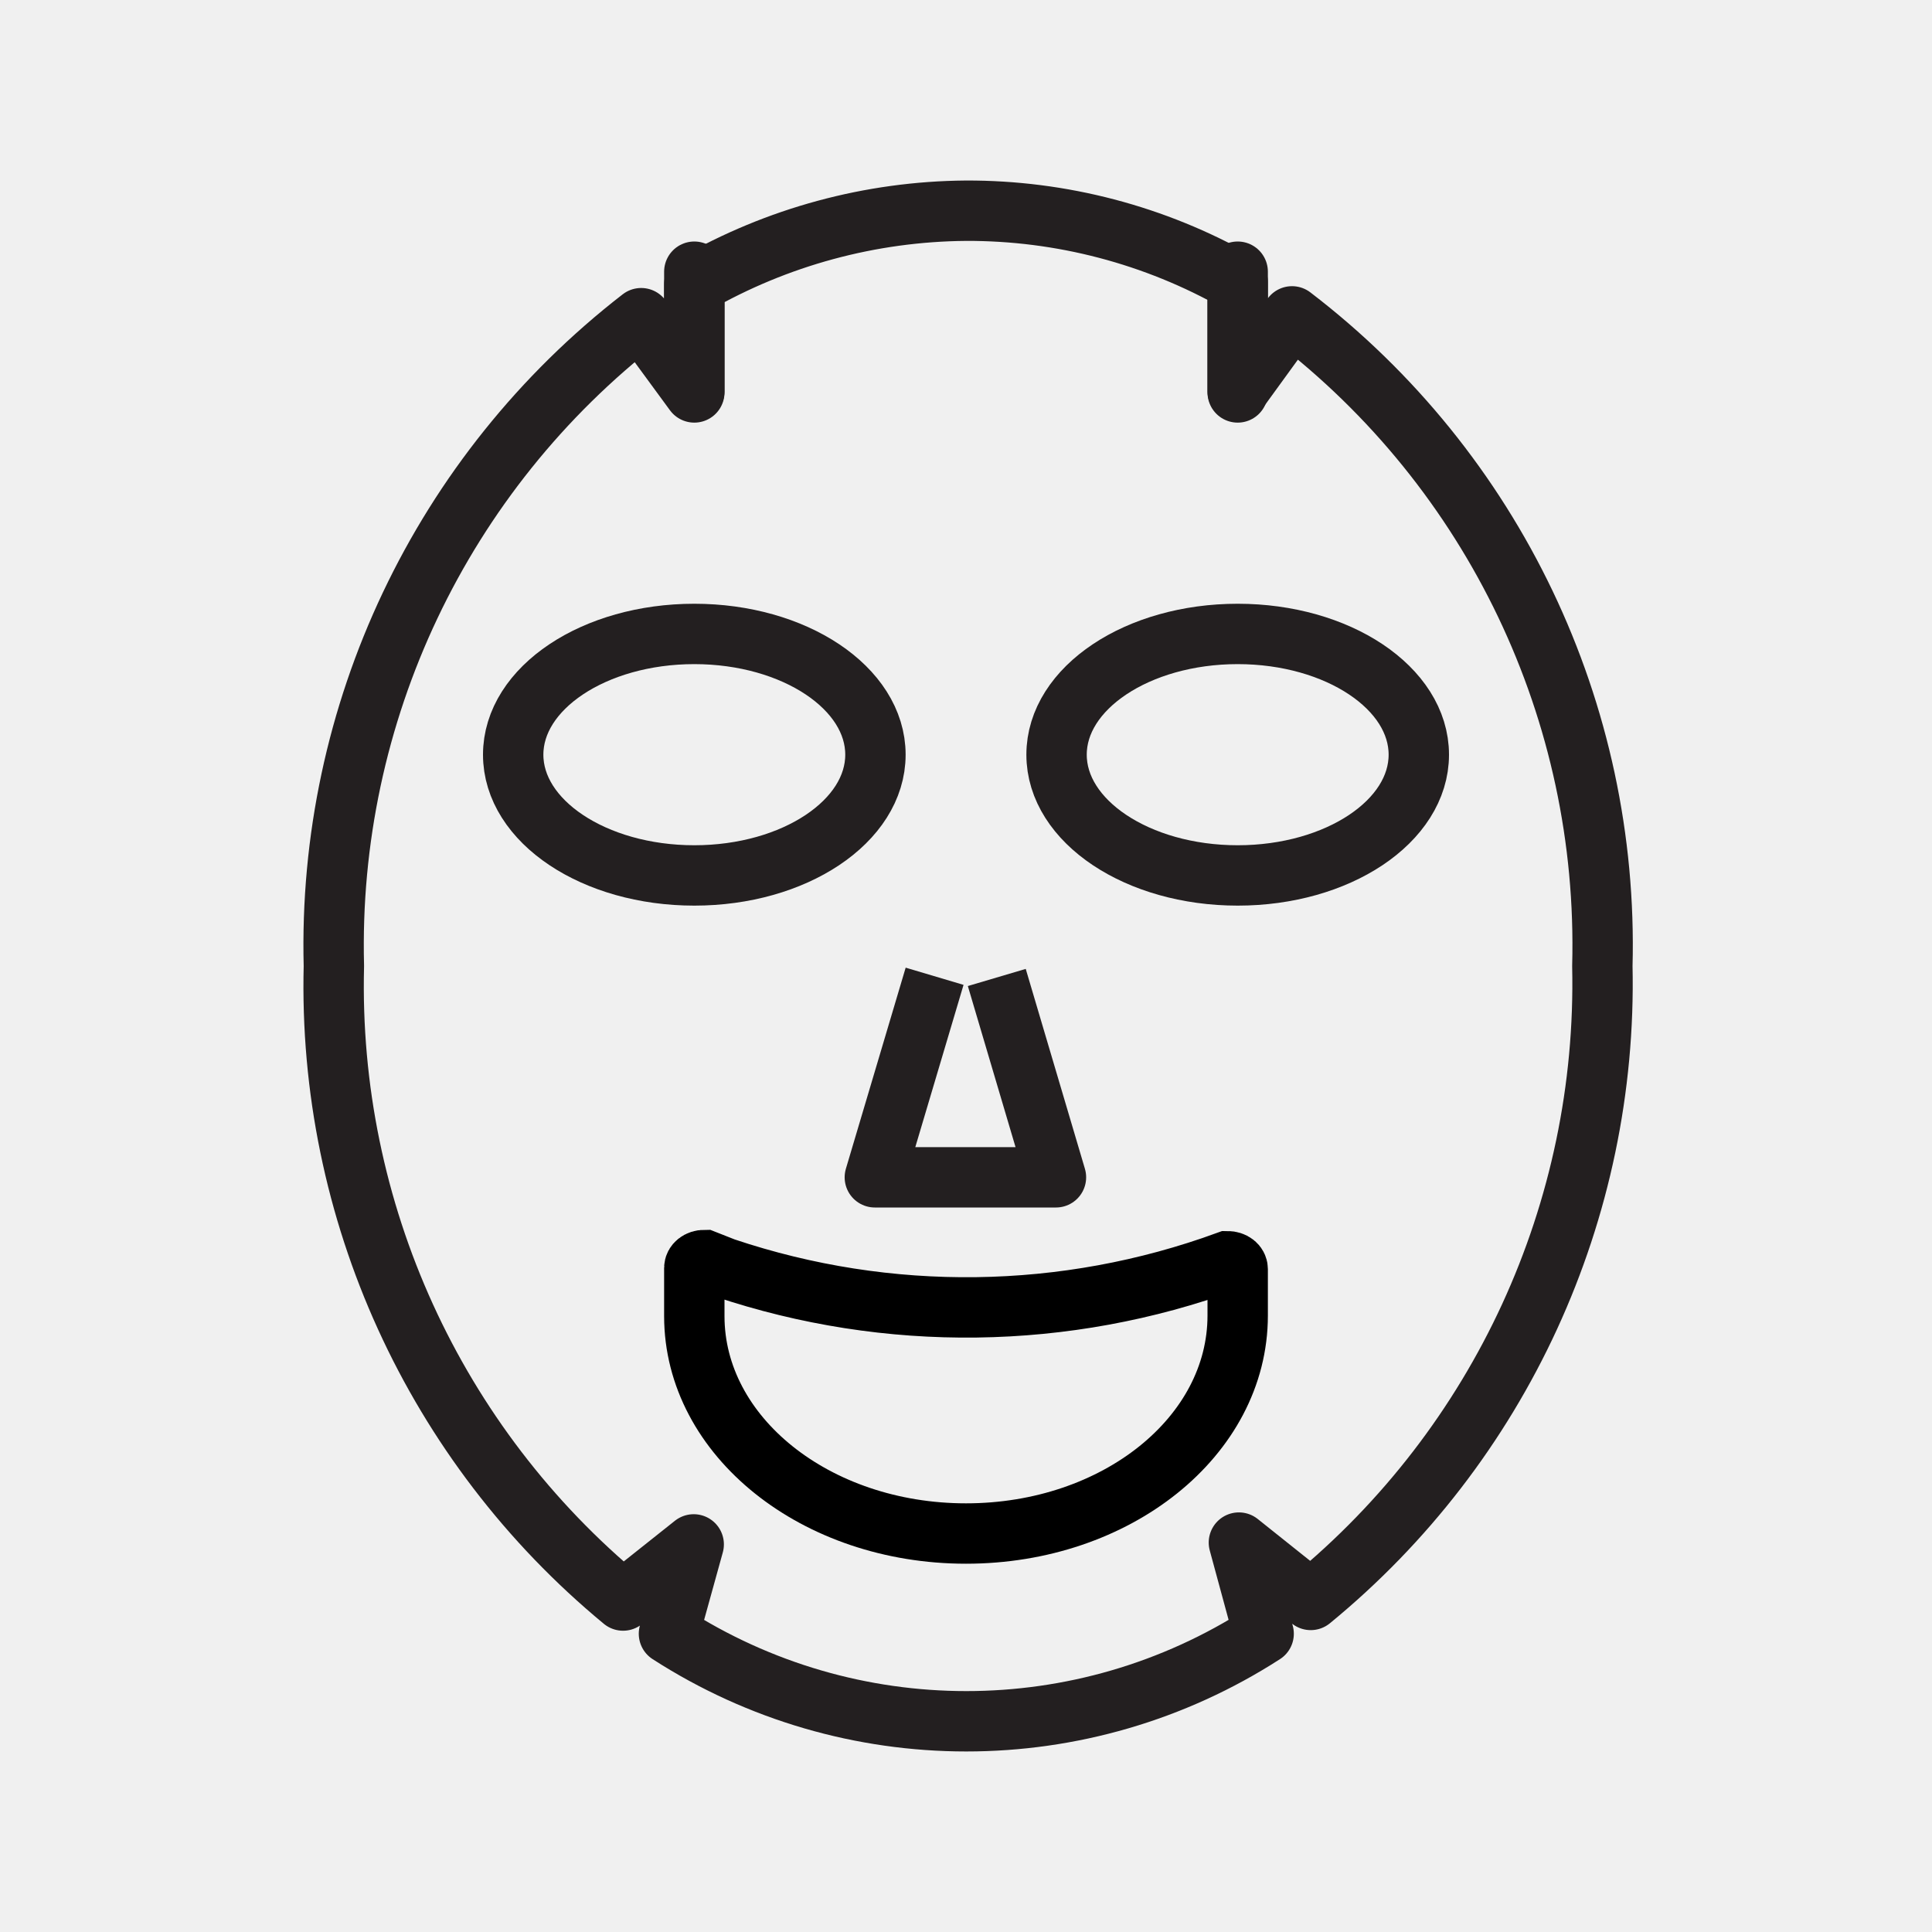
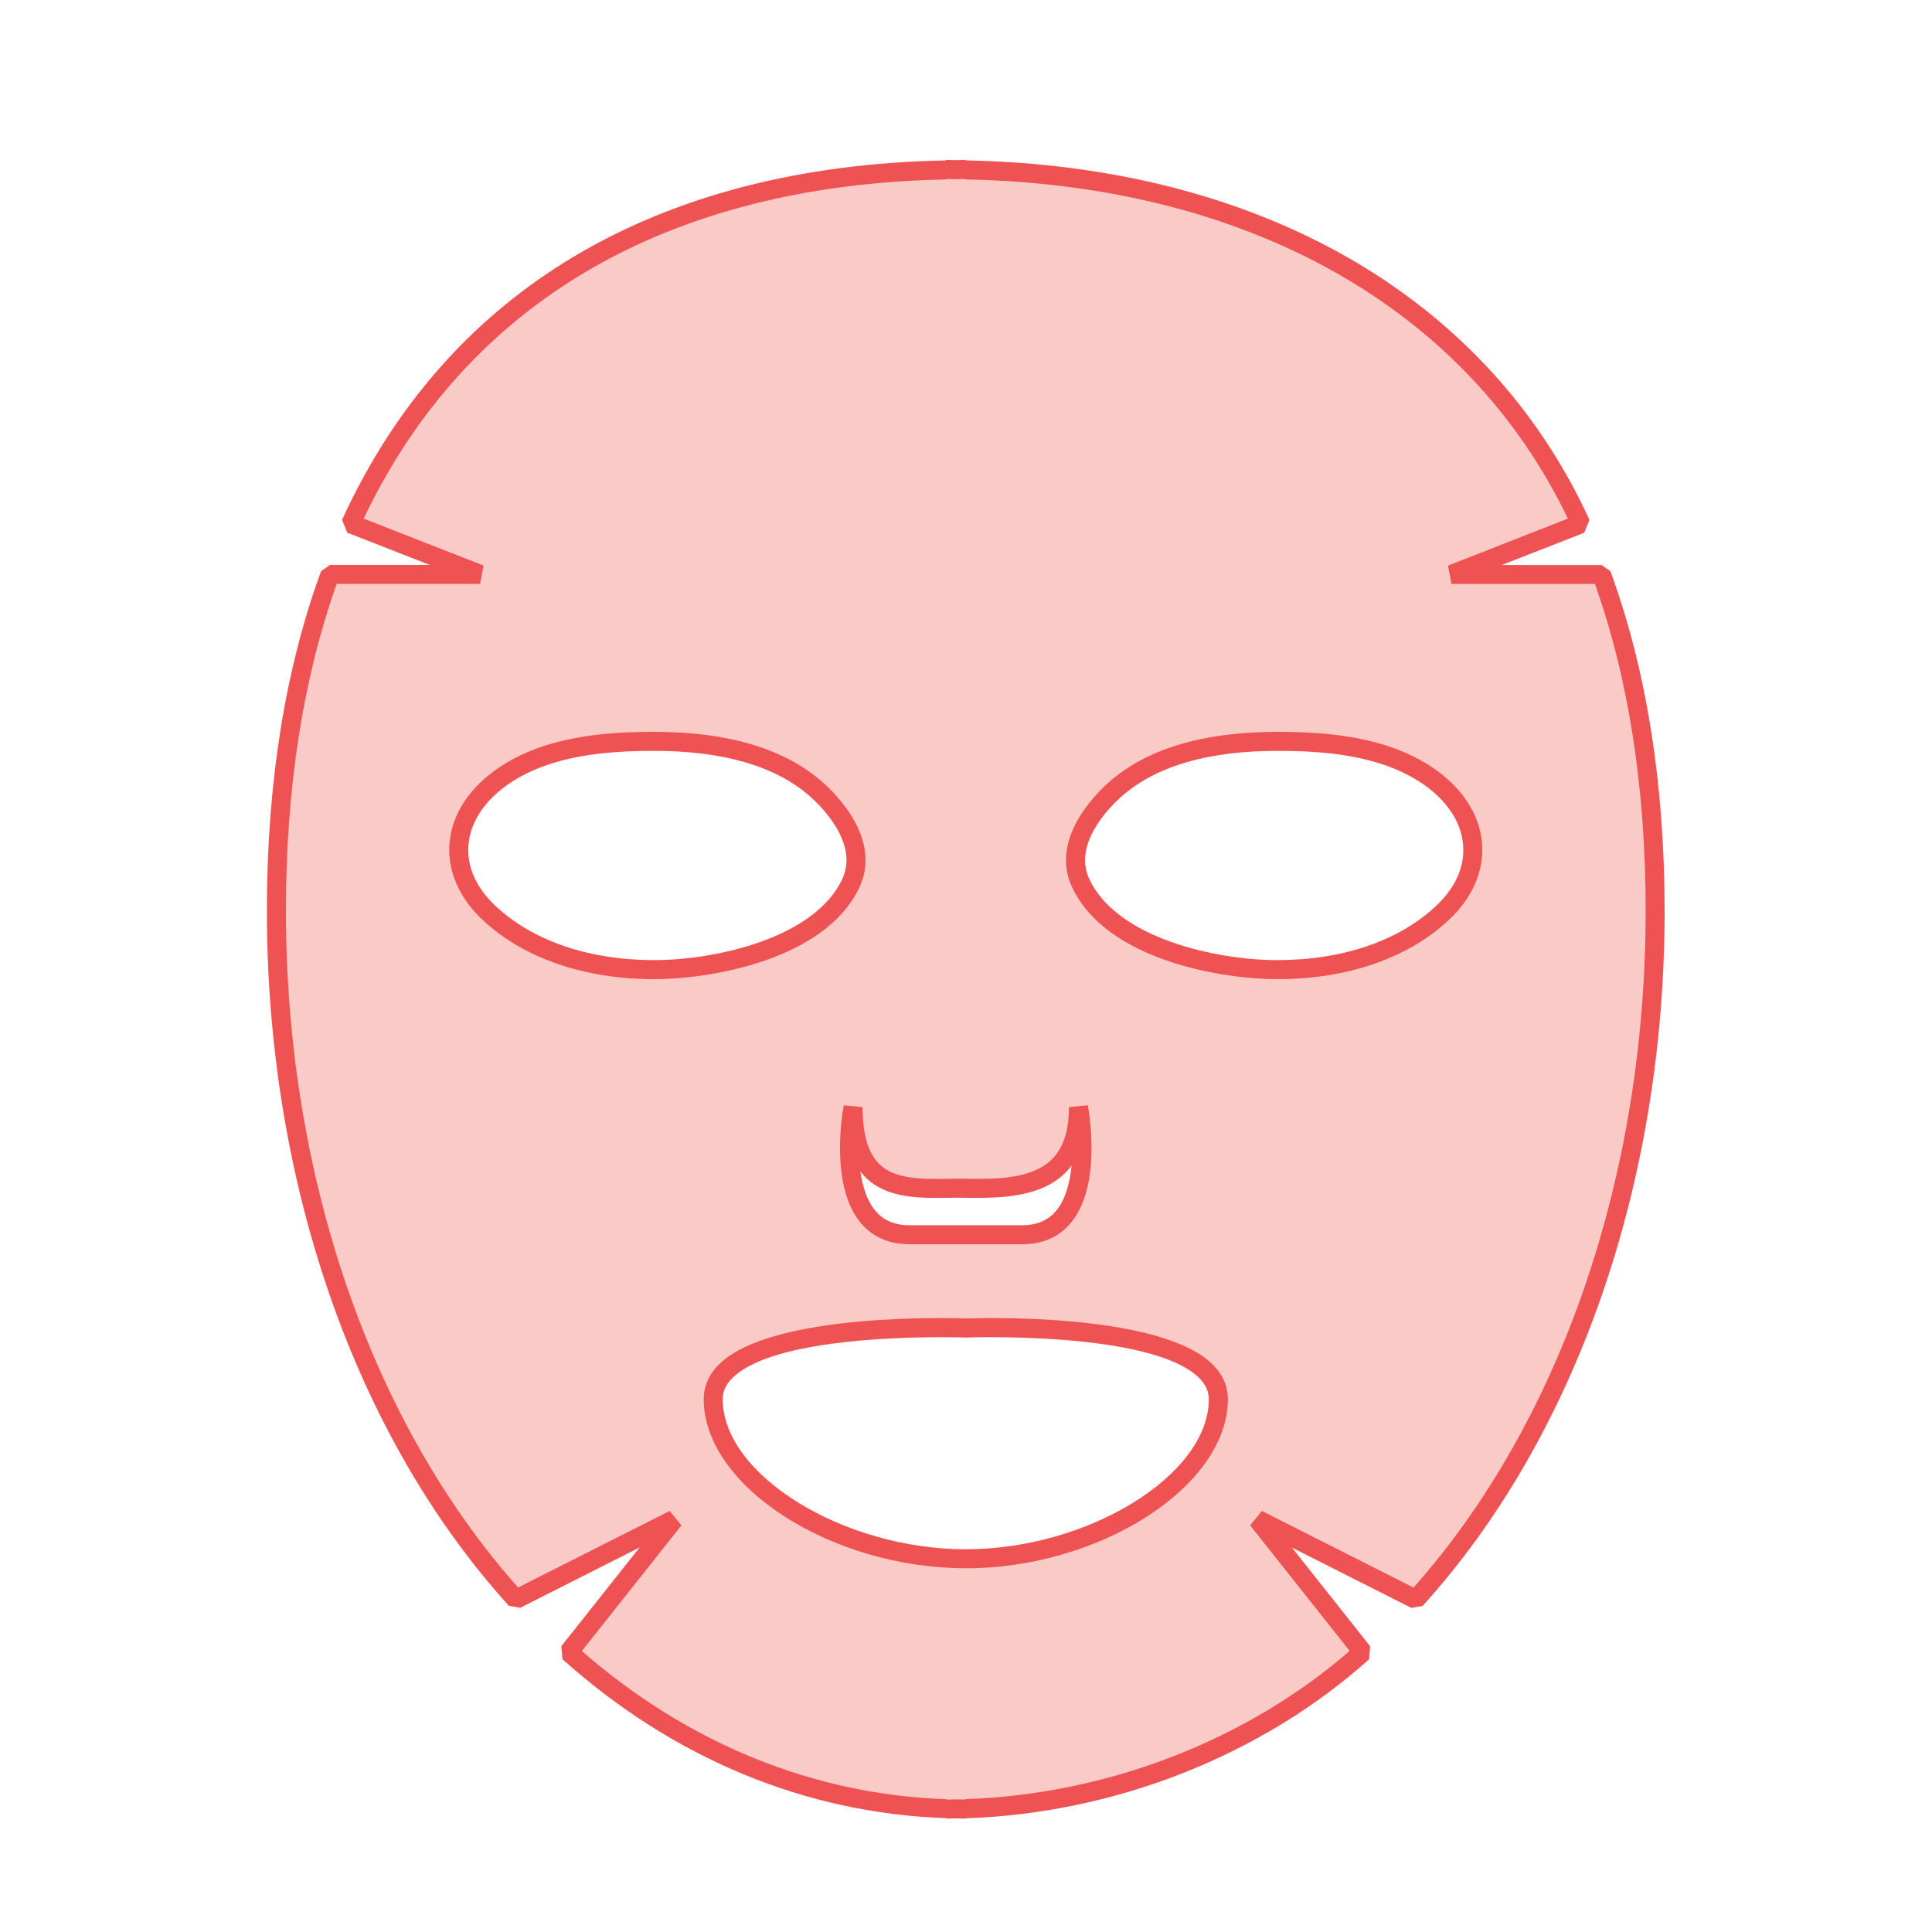
- <svg xmlns="http://www.w3.org/2000/svg" width="800px" height="800px" viewBox="0 0 32 32" data-name="Layer 1" id="Layer_1">
+ <svg xmlns="http://www.w3.org/2000/svg" width="2000" zoomAndPan="magnify" viewBox="0 0 1500 1500" height="2000" preserveAspectRatio="xMidYMid meet" version="1.0">
  <defs>
-     <style>.cls-1,.cls-2,.cls-3{fill:none;}.cls-1,.cls-2{stroke:#231f20;stroke-linejoin:round;}.cls-1{stroke-linecap:round;}.cls-3{stroke:#000000;stroke-miterlimit:10;}</style>
+     <clipPath id="a7f57c14fd">
+       <path d="M 207.211 124 L 1292.457 124 L 1292.457 1412 L 207.211 1412 Z M 207.211 124 " clip-rule="nonzero" />
+     </clipPath>
  </defs>
-   <path class="cls-1" d="M26.54,16A13.2,13.2,0,0,1,21.71,26.5l-1.19-.95.41,1.51a9.09,9.09,0,0,1-9.85,0l.41-1.48-1.17.93A13.2,13.2,0,0,1,5.53,16,13.14,13.14,0,0,1,10.62,5.27l.88,1.21V4.71A9.17,9.17,0,0,1,16,3.49,9.06,9.06,0,0,1,20.5,4.67V6.48l.9-1.24A13.11,13.11,0,0,1,26.54,16Z" />
-   <path class="cls-1" d="M11.5,4.5v2l-.88-1.2" />
-   <line class="cls-1" x1="20.5" x2="20.5" y1="6.5" y2="4.5" />
-   <ellipse class="cls-2" cx="11.5" cy="12.5" rx="3" ry="2" />
-   <ellipse class="cls-2" cx="20.5" cy="12.5" rx="3" ry="2" />
-   <polyline class="cls-2" points="15.48 16.17 14.49 19.5 17.49 19.5 16.51 16.19" />
-   <path class="cls-3" d="M16,25.4h0c-2.49,0-4.5-1.61-4.5-3.6V21c0-.07.07-.13.17-.13L12,21a12.59,12.59,0,0,0,8.33-.11h0c.1,0,.17.06.17.13v.77C20.5,23.79,18.49,25.4,16,25.4Z" />
+   <rect x="-150" width="1800" fill="#ffffff" y="-150" height="1800" fill-opacity="1" />
+   <rect x="-150" width="1800" fill="#ffffff" y="-150" height="1800" fill-opacity="1" />
+   <path fill="#facac6" d="M 1285.051 707.086 C 1285.051 606.609 1270.438 519.746 1243.391 445.992 L 1126.918 445.992 L 1227.332 406.707 C 1144.629 225.914 963.887 136.02 749.836 131.922 L 749.836 131.527 C 747.262 131.527 744.754 131.699 742.234 131.719 C 739.715 131.738 737.152 131.527 734.59 131.527 L 734.59 131.922 C 521.199 136.027 355.02 225.934 272.324 406.707 L 372.738 446.012 L 256.219 446.012 C 229.219 519.766 214.555 606.609 214.555 707.105 C 214.555 923.16 285.137 1114.395 400.461 1241.754 L 523.211 1179.75 L 441.555 1282.734 C 523.637 1356.355 623.688 1400.543 734.539 1404.273 L 734.539 1404.637 C 737.09 1404.637 739.621 1404.496 742.191 1404.453 C 744.762 1404.414 747.273 1404.637 749.781 1404.637 L 749.781 1404.273 C 861.887 1400.57 975.898 1356.379 1058.012 1282.734 L 976.438 1179.73 L 1099.188 1241.734 C 1214.469 1114.383 1285.051 923.141 1285.051 707.086 Z M 742.285 922.508 C 783.438 923.078 837.305 925.844 837.305 859.551 C 837.305 859.551 856.52 958.652 793.609 958.652 L 706.09 958.652 C 643.086 958.652 662.395 859.551 662.395 859.551 C 662.344 925.844 702.754 923.059 742.285 922.508 Z M 507.988 752.824 C 462.09 752.824 413.598 740.812 379.426 708.527 C 343.992 675.047 349.957 630.414 390.91 602.453 C 424.289 579.633 468.785 575.578 508 575.578 C 551.32 575.578 600.074 583.027 633.75 612.781 C 653.738 630.434 673.246 659.047 660.504 685.965 C 636.961 735.637 557.07 752.824 507.988 752.824 Z M 749.836 1210.223 C 648.695 1210.223 553.715 1149.238 553.715 1086.348 C 553.715 1023.461 749.836 1031.086 749.836 1031.086 C 749.836 1031.086 945.953 1023.461 945.953 1086.359 C 945.953 1149.258 850.961 1210.223 749.836 1210.223 Z M 839.145 685.934 C 826.402 659.039 845.91 630.434 865.898 612.75 C 899.562 583.008 948.328 575.547 991.648 575.547 C 1030.859 575.547 1075.359 579.613 1108.738 602.422 C 1149.648 630.383 1155.656 675.016 1120.223 708.496 C 1086.059 740.781 1037.559 752.785 991.656 752.793 C 942.578 752.824 862.699 735.637 839.133 685.941 Z M 839.145 685.934 " fill-opacity="1" fill-rule="nonzero" />
+   <g clip-path="url(#a7f57c14fd)">
+     <path fill="#ef5253" d="M 749.836 1411.965 C 748.219 1411.965 746.621 1411.965 745.039 1411.875 L 742.109 1411.785 L 734.59 1411.965 L 734.215 1411.59 C 625.488 1407.902 522.594 1365.219 436.676 1288.184 L 435.824 1278.09 L 496.59 1201.441 L 403.836 1248.32 L 395.035 1246.684 C 275.676 1114.891 207.211 918.199 207.211 707.086 C 207.211 608.398 221.363 519.695 249.277 443.449 L 256.219 438.594 L 333.586 438.594 L 269.633 413.559 L 265.566 403.605 C 347.121 225.434 509.16 128.945 734.207 124.543 L 734.59 124.137 C 736.055 124.137 737.496 124.188 738.941 124.238 L 742.293 124.328 L 745.484 124.238 C 746.918 124.188 748.359 124.137 749.836 124.137 L 750.242 124.543 C 978.602 128.973 1154.934 230.68 1234.051 403.656 L 1229.984 413.609 L 1166.031 438.645 L 1243.398 438.645 L 1250.34 443.5 C 1278.254 519.734 1292.41 608.441 1292.41 707.137 C 1292.41 918.25 1223.949 1114.941 1104.594 1246.754 L 1095.793 1248.391 L 1003.051 1201.531 L 1063.816 1278.184 L 1062.961 1288.277 C 979.789 1362.852 865.828 1407.84 750.148 1411.691 Z M 742.109 1397.016 L 749.223 1397.176 L 749.539 1396.832 C 859.395 1393.203 967.695 1351.355 1047.859 1281.77 L 970.602 1184.285 L 979.75 1173.102 L 1097.461 1232.574 C 1212.07 1103.488 1277.684 912.324 1277.684 707.074 C 1277.684 612.211 1264.473 526.879 1238.277 453.371 L 1126.906 453.371 L 1124.215 439.141 L 1217.266 402.641 C 1139.02 239.359 969.121 143.5 749.68 139.312 L 749.305 138.938 L 742.285 139.117 L 735.078 138.938 L 734.723 139.312 C 518.648 143.449 362.406 234.5 282.352 402.641 L 375.434 439.082 L 372.738 453.309 L 261.402 453.309 C 235.246 526.828 221.984 612.16 221.984 707.016 C 221.984 912.273 287.605 1103.426 402.219 1232.512 L 519.918 1173.102 L 529.066 1184.285 L 451.734 1281.863 C 534.043 1353.684 631.746 1393.426 734.836 1396.891 L 735.18 1397.25 Z M 749.836 1217.57 C 645.242 1217.57 546.359 1153.789 546.359 1086.309 C 546.359 1075.973 550.547 1066.703 558.809 1058.762 C 600.824 1018.34 744.012 1023.461 750.129 1023.656 C 755.617 1023.441 898.844 1018.34 940.859 1058.762 C 949.121 1066.703 953.309 1075.973 953.309 1086.309 C 953.297 1153.789 854.418 1217.613 749.836 1217.613 Z M 730.844 1038.191 C 690.43 1038.191 598.223 1041.363 569.039 1069.445 C 563.715 1074.527 561.125 1080.109 561.125 1086.348 C 561.125 1145.129 654.609 1202.844 749.824 1202.844 C 845.039 1202.844 938.512 1145.129 938.512 1086.348 C 938.512 1080.109 935.922 1074.57 930.598 1069.445 C 893.113 1033.352 751.543 1038.395 750.109 1038.465 C 749.672 1038.445 742.355 1038.191 730.844 1038.191 Z M 793.57 966.023 L 706.078 966.023 C 690.055 966.023 677.262 960.363 668.055 949.203 C 643.543 919.48 654.609 860.629 655.09 858.137 L 669.73 859.543 C 669.73 880.715 673.949 895.117 682.625 903.707 C 695.004 915.902 716.16 915.527 738.516 915.172 L 742.367 915.109 L 745.883 915.109 C 771.527 915.617 800.551 915.953 816.566 900.188 C 825.539 891.355 829.898 878.051 829.898 859.531 L 844.539 858.117 C 845.027 860.617 856.094 919.461 831.582 949.191 C 822.398 960.383 809.594 966.043 793.527 966.043 Z M 668.062 909.508 C 669.59 920.852 672.922 931.871 679.465 939.84 C 685.816 947.523 694.523 951.273 706.078 951.273 L 793.527 951.273 C 805.094 951.273 813.852 947.523 820.16 939.809 C 827.324 931.129 830.699 918.148 831.98 904.965 C 830.434 907.031 828.742 908.965 826.898 910.77 C 806.473 930.887 772.707 930.336 745.605 929.949 L 742.223 929.891 L 738.707 929.949 C 714.32 930.336 688.988 930.773 672.191 914.246 C 670.707 912.762 669.332 911.184 668.062 909.508 Z M 991.68 760.227 C 948.277 760.227 859.152 745.355 832.488 689.074 C 814.867 652.055 849.875 617.109 861 607.25 C 890.328 581.332 934.277 568.199 991.637 568.199 C 1028.91 568.199 1076.375 571.402 1112.895 596.363 C 1135.492 611.812 1148.898 632.602 1150.664 654.91 C 1152.32 675.93 1143.309 696.879 1125.262 713.863 C 1093.68 743.77 1046.215 760.227 991.68 760.227 Z M 991.68 582.977 C 938.035 582.977 897.367 594.871 870.816 618.328 C 861.672 626.461 832.699 655.043 845.852 682.781 C 867.598 728.754 944.934 745.434 991.68 745.434 C 1042.484 745.434 1086.312 730.422 1115.16 703.16 C 1130.09 689.062 1137.281 672.781 1135.961 656.07 C 1134.559 638.301 1123.41 621.43 1104.582 608.562 C 1071.387 585.887 1026.785 582.977 991.68 582.977 Z M 507.988 760.227 C 453.414 760.227 405.949 743.77 374.355 713.914 C 356.34 696.879 347.316 675.93 348.953 654.961 C 350.711 632.602 364.125 611.855 386.711 596.414 C 423.285 571.371 470.738 568.199 507.988 568.199 C 565.352 568.199 609.301 581.34 638.625 607.25 C 649.805 617.09 684.73 652.055 667.16 689.105 C 640.535 745.355 551.41 760.227 507.988 760.227 Z M 507.988 582.977 C 472.852 582.977 428.254 585.887 395.066 608.562 C 376.234 621.43 365.098 638.301 363.695 656.07 C 362.375 672.781 369.578 689.055 384.496 703.16 C 413.355 730.422 457.184 745.434 507.988 745.434 C 554.672 745.434 632.043 728.754 653.816 682.773 C 666.977 655.043 638.059 626.43 628.91 618.328 C 602.328 594.871 561.664 582.977 507.988 582.977 Z M 507.988 582.977 " fill-opacity="1" fill-rule="nonzero" />
+   </g>
</svg>
